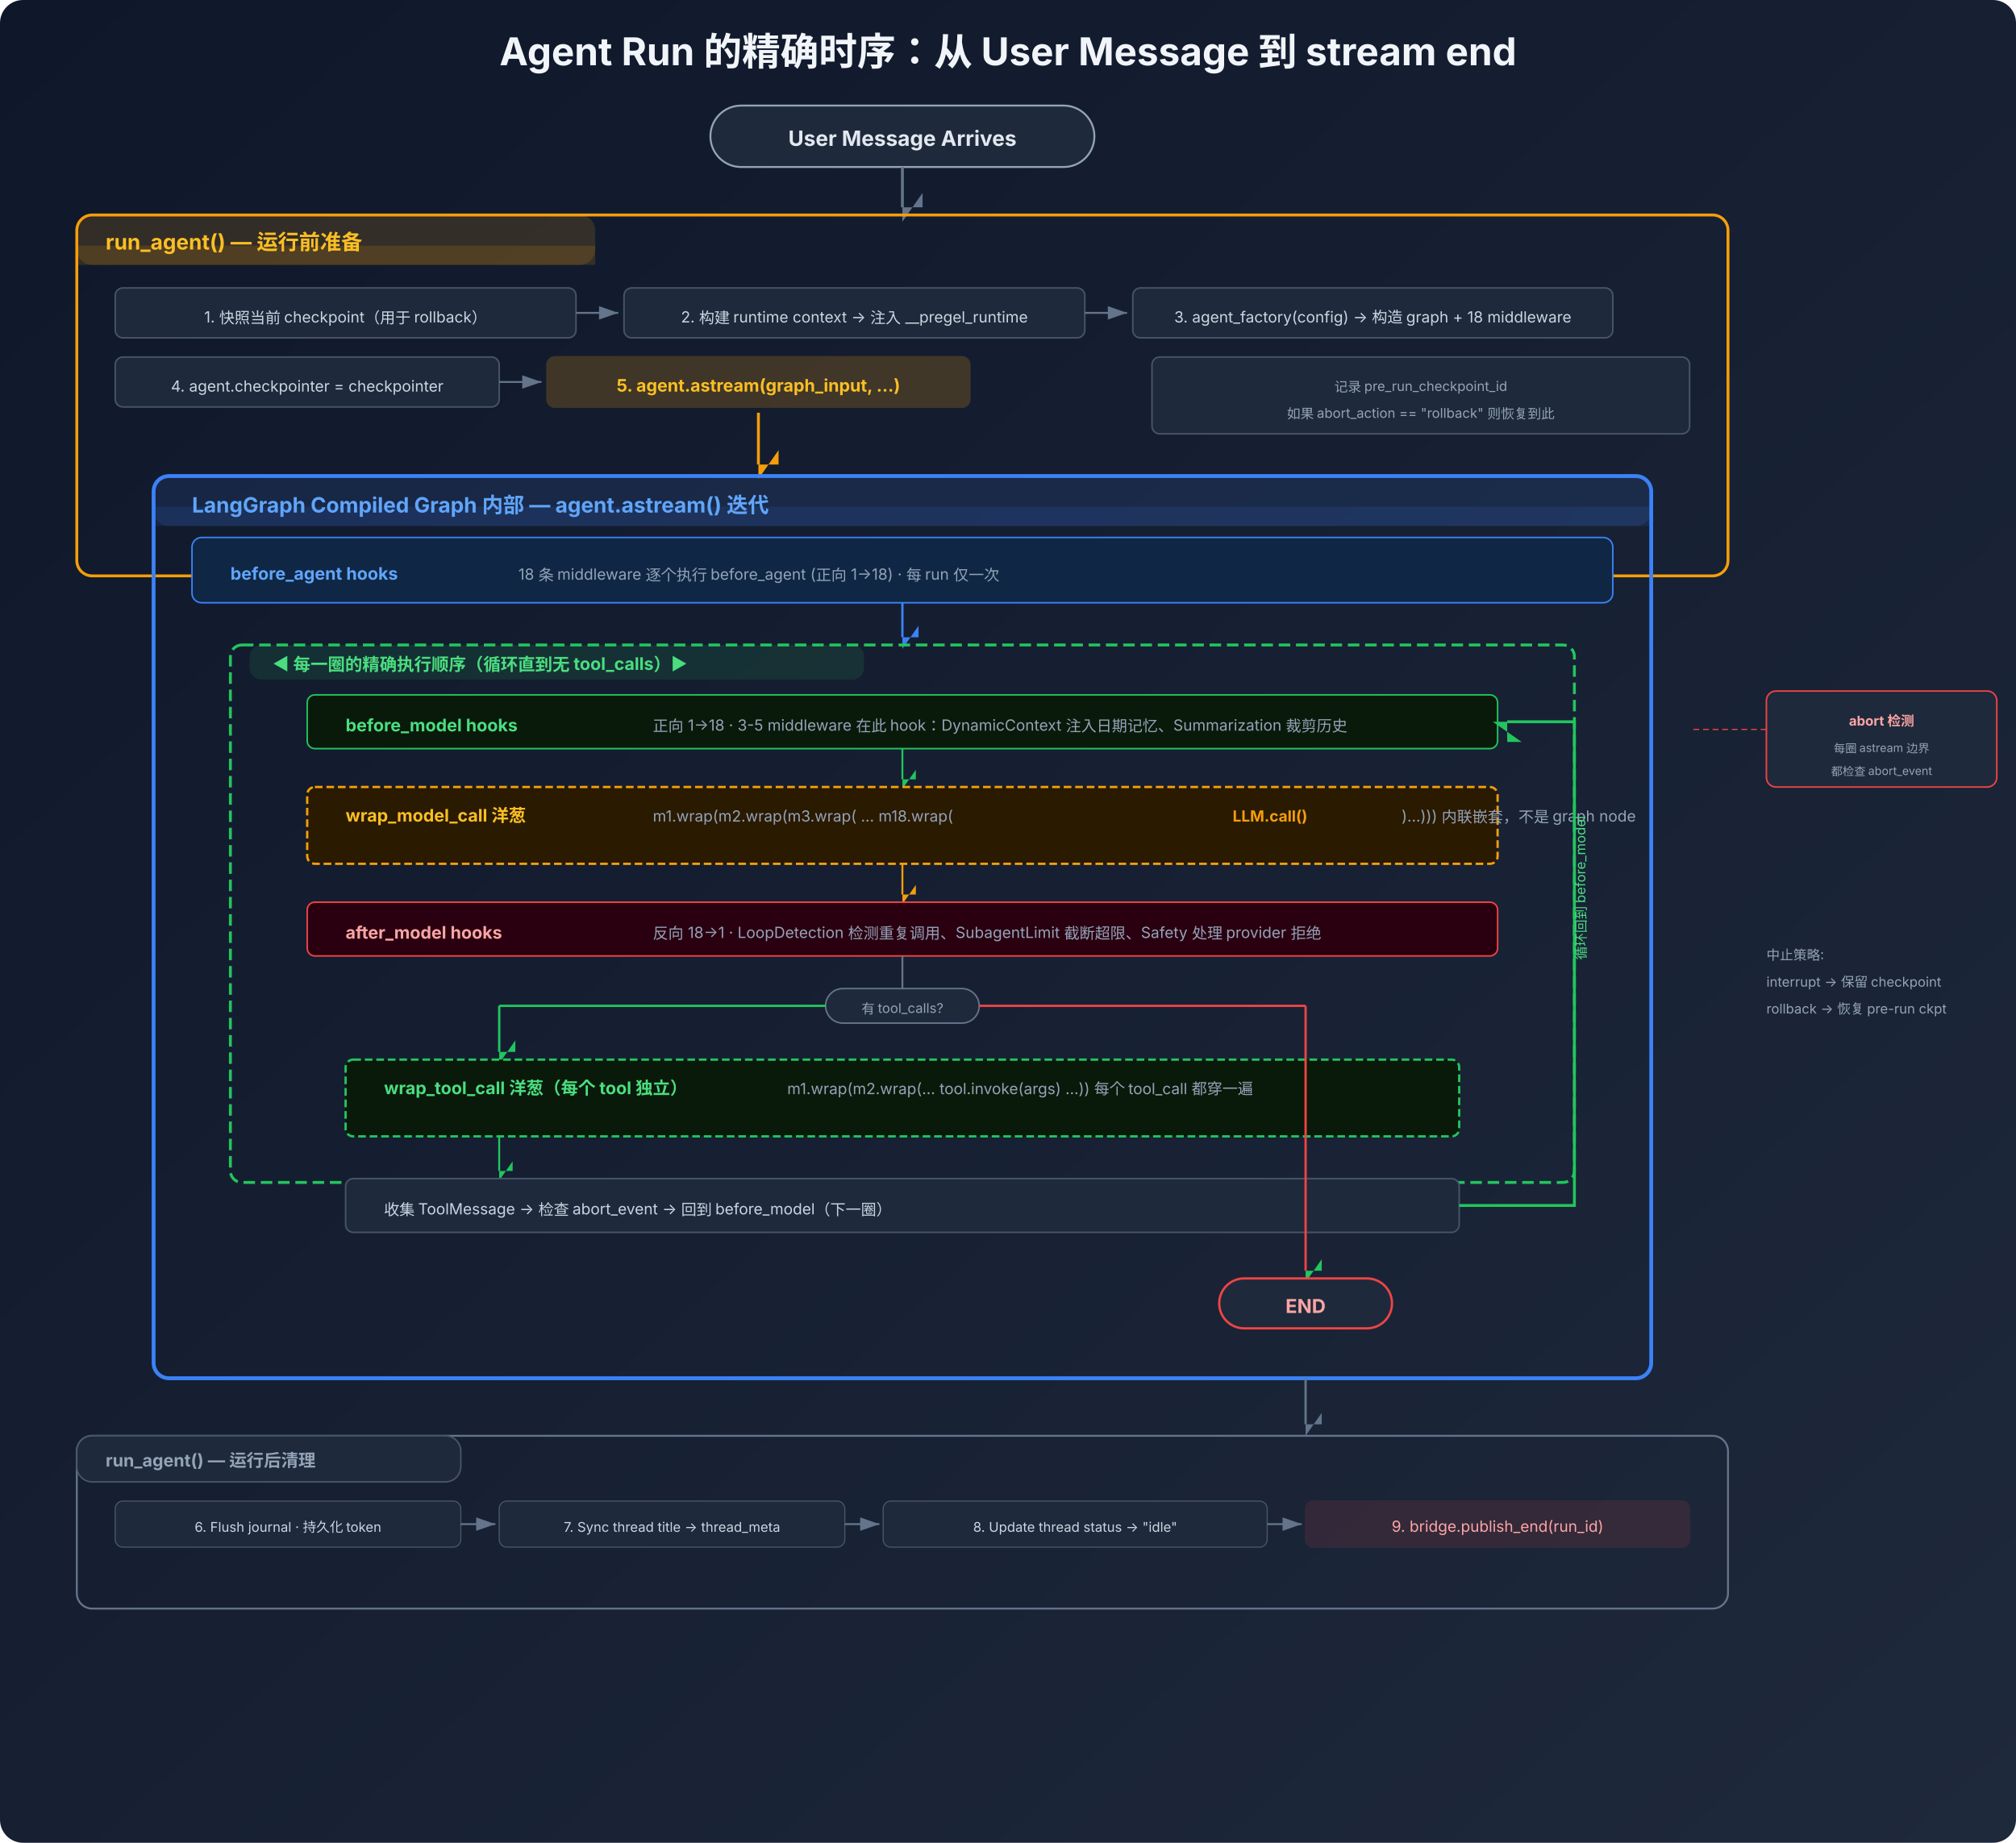
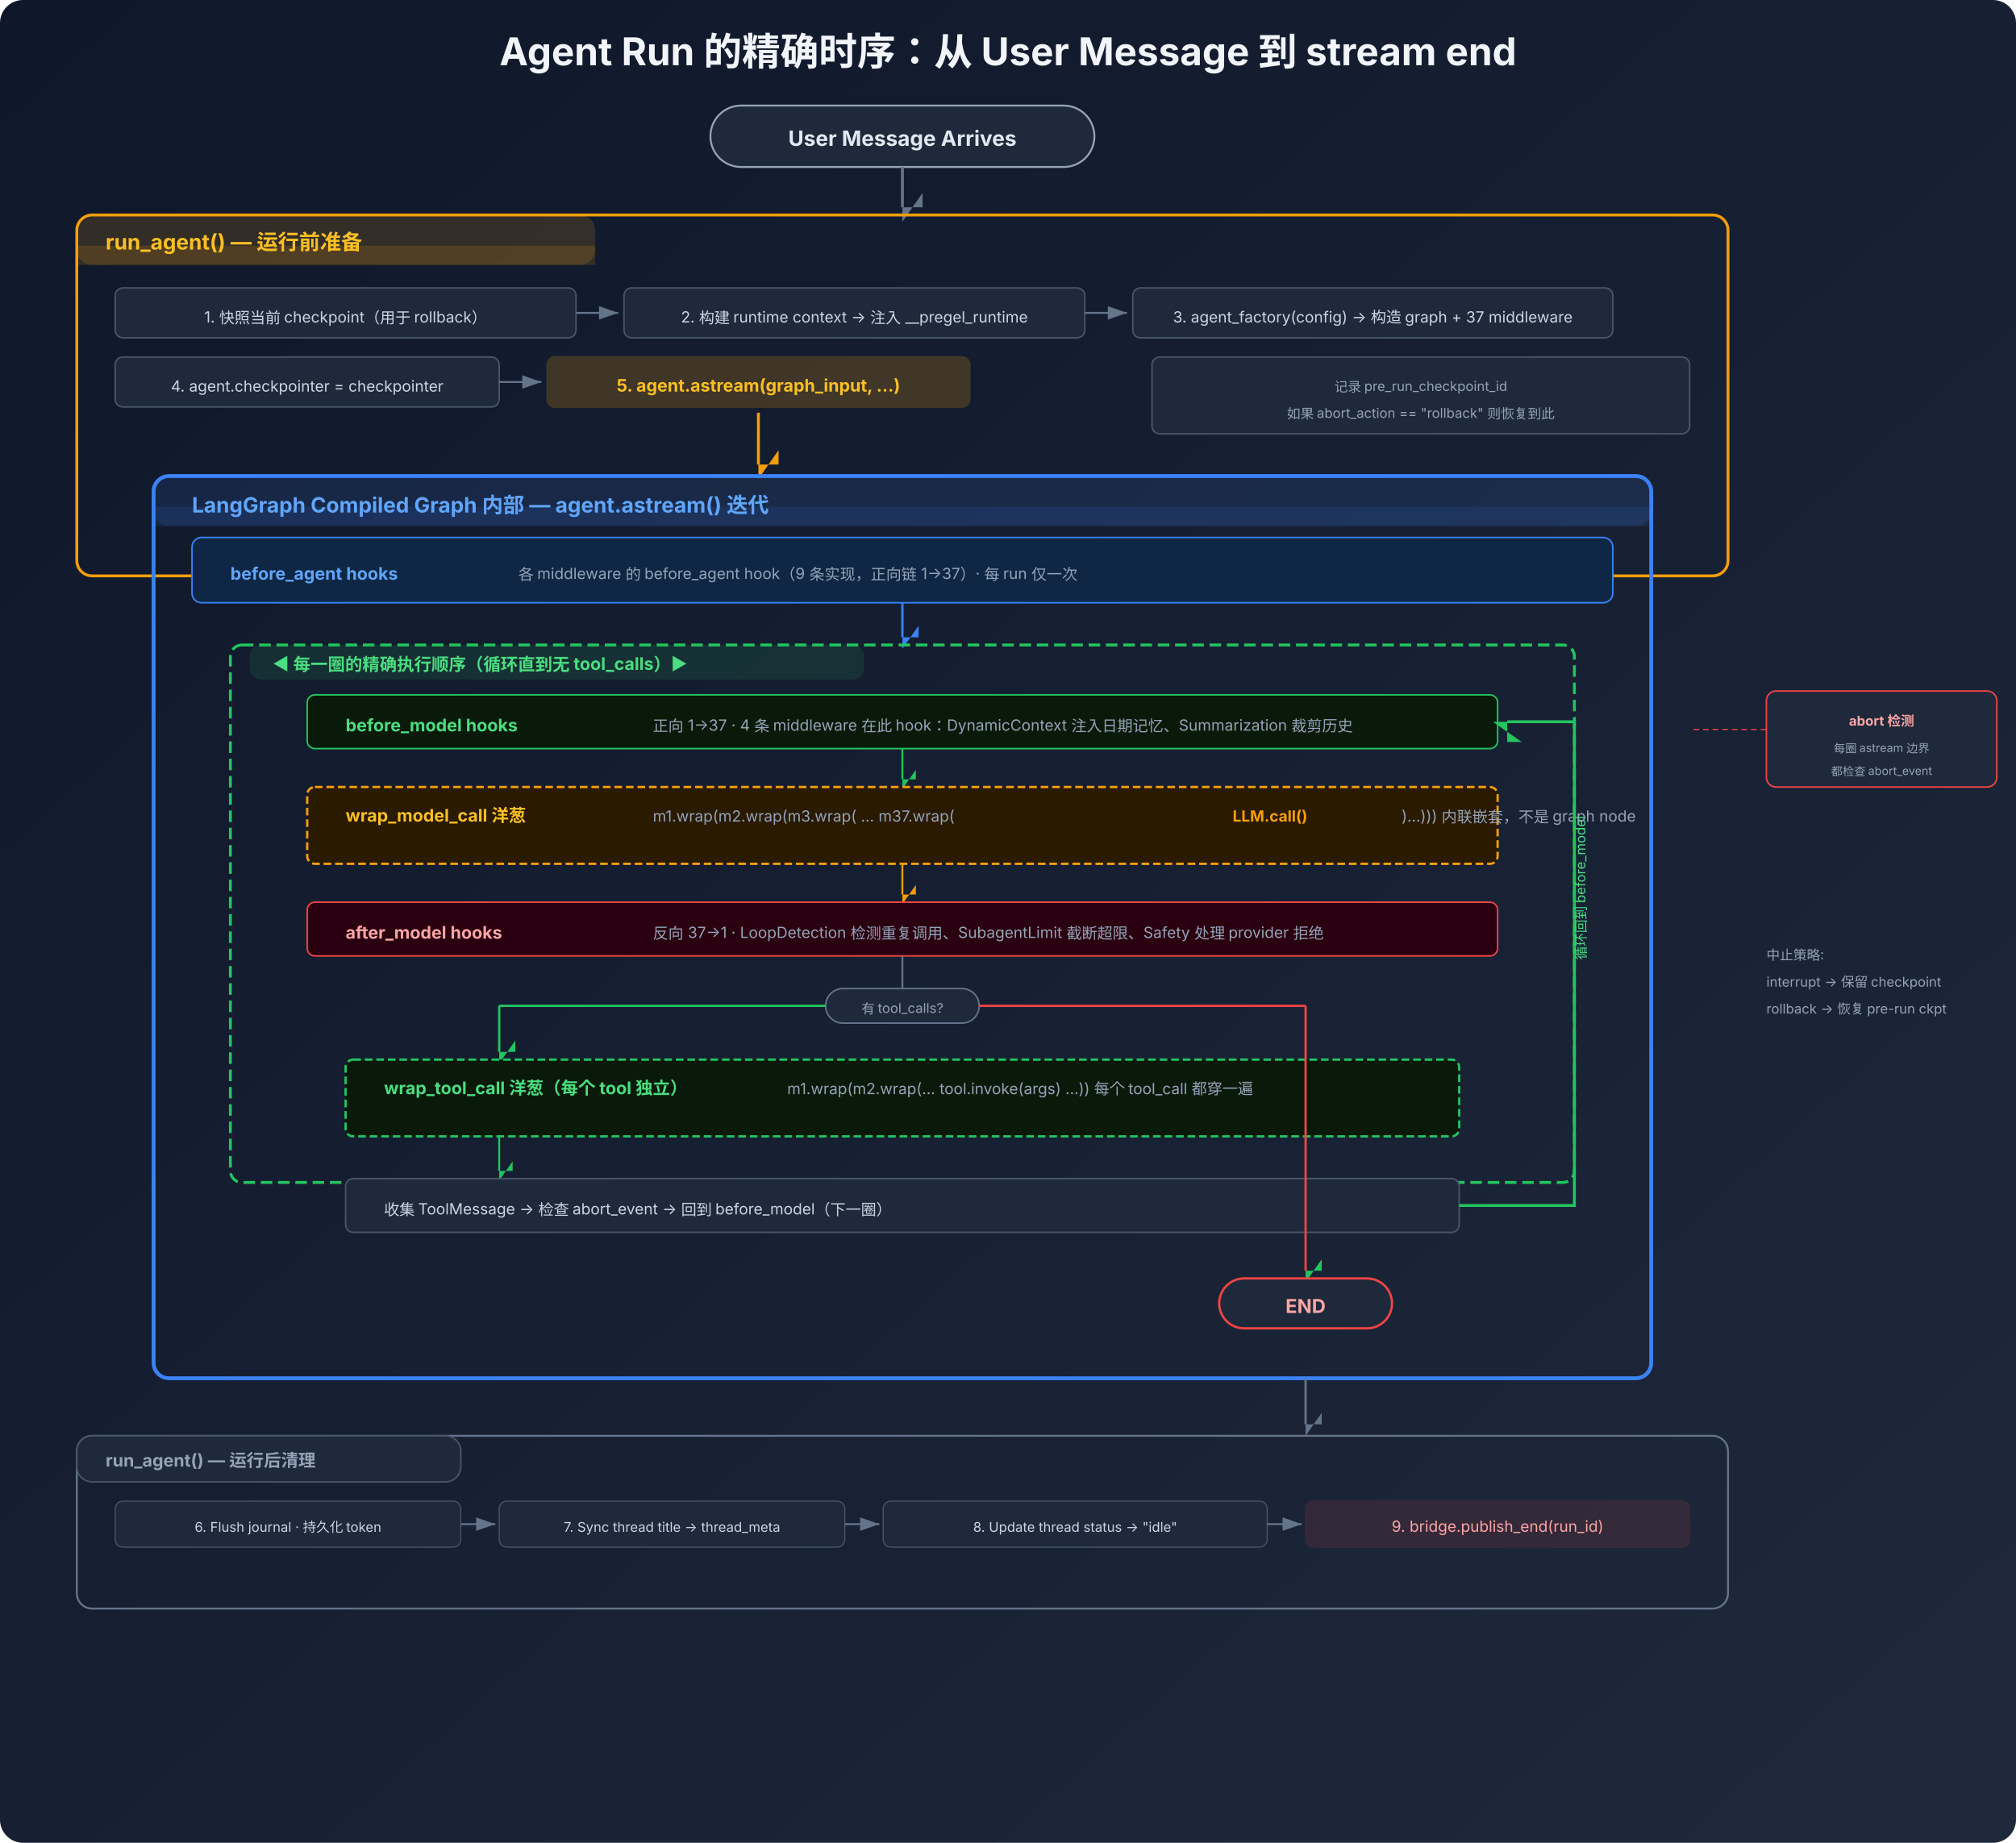
<svg xmlns="http://www.w3.org/2000/svg" viewBox="0 0 1050 960" font-family="system-ui, -apple-system, sans-serif">
  <defs>
    <marker id="arrowDown" markerWidth="10" markerHeight="7" refX="5" refY="7" orient="auto">
      <polygon points="0 0, 10 7, 5 7, 5 0" fill="#64748b" />
    </marker>
    <marker id="arrowDownBlue" markerWidth="10" markerHeight="7" refX="5" refY="7" orient="auto">
      <polygon points="0 0, 10 7, 5 7, 5 0" fill="#3b82f6" />
    </marker>
    <marker id="arrowDownGreen" markerWidth="10" markerHeight="7" refX="5" refY="7" orient="auto">
      <polygon points="0 0, 10 7, 5 7, 5 0" fill="#22c55e" />
    </marker>
    <marker id="arrowDownOrange" markerWidth="10" markerHeight="7" refX="5" refY="7" orient="auto">
      <polygon points="0 0, 10 7, 5 7, 5 0" fill="#f59e0b" />
    </marker>
    <marker id="arrowRight" markerWidth="10" markerHeight="7" refX="10" refY="3.5" orient="auto">
      <polygon points="0 0, 10 3.5, 0 7" fill="#64748b" />
    </marker>
    <linearGradient id="bg" x1="0%" y1="0%" x2="100%" y2="100%">
      <stop offset="0%" style="stop-color:#0f172a" />
      <stop offset="100%" style="stop-color:#1e293b" />
    </linearGradient>
    <filter id="shadow">
      <feDropShadow dx="0" dy="2" stdDeviation="3" flood-opacity="0.25" />
    </filter>
  </defs>
  <rect width="1050" height="960" rx="12" fill="url(#bg)" />
  <text x="525" y="34" text-anchor="middle" fill="#f1f5f9" font-size="20" font-weight="bold">Agent Run 的精确时序：从 User Message 到 stream end</text>
  <rect x="370" y="55" width="200" height="32" rx="16" fill="#1e293b" stroke="#94a3b8" stroke-width="1" />
  <text x="470" y="76" text-anchor="middle" fill="#e2e8f0" font-size="11" font-weight="bold">User Message Arrives</text>
  <line x1="470" y1="87" x2="470" y2="108" stroke="#64748b" stroke-width="1.5" marker-end="url(#arrowDown)" />
  <rect x="40" y="112" width="860" height="188" rx="8" fill="none" stroke="#f59e0b" stroke-width="1.5" />
  <rect x="40" y="112" width="270" height="26" rx="8" fill="#f59e0b" opacity="0.15" />
  <rect x="40" y="128" width="270" height="10" fill="#f59e0b" opacity="0.15" />
  <text x="55" y="130" fill="#fbbf24" font-size="11" font-weight="bold">run_agent() — 运行前准备</text>
  <rect x="60" y="150" width="240" height="26" rx="4" fill="#1e293b" stroke="#475569" stroke-width="0.8" />
  <text x="180" y="168" text-anchor="middle" fill="#cbd5e1" font-size="8">1. 快照当前 checkpoint（用于 rollback）</text>
  <line x1="300" y1="163" x2="322" y2="163" stroke="#64748b" stroke-width="1" marker-end="url(#arrowRight)" />
  <rect x="325" y="150" width="240" height="26" rx="4" fill="#1e293b" stroke="#475569" stroke-width="0.8" />
  <text x="445" y="168" text-anchor="middle" fill="#cbd5e1" font-size="8">2. 构建 runtime context → 注入 __pregel_runtime</text>
  <line x1="565" y1="163" x2="587" y2="163" stroke="#64748b" stroke-width="1" marker-end="url(#arrowRight)" />
  <rect x="590" y="150" width="250" height="26" rx="4" fill="#1e293b" stroke="#475569" stroke-width="0.8" />
-   <text x="715" y="168" text-anchor="middle" fill="#cbd5e1" font-size="8">3. agent_factory(config) → 构造 graph + 18 middleware</text>
+   <text x="715" y="168" text-anchor="middle" fill="#cbd5e1" font-size="8">3. agent_factory(config) → 构造 graph + 37 middleware</text>
  <rect x="60" y="186" width="200" height="26" rx="4" fill="#1e293b" stroke="#475569" stroke-width="0.8" />
  <text x="160" y="204" text-anchor="middle" fill="#cbd5e1" font-size="8">4. agent.checkpointer = checkpointer</text>
  <line x1="260" y1="199" x2="282" y2="199" stroke="#64748b" stroke-width="1" marker-end="url(#arrowRight)" />
  <rect x="285" y="186" width="220" height="26" rx="4" fill="#f59e0b" opacity="0.2" stroke="#f59e0b" stroke-width="1" />
  <text x="395" y="204" text-anchor="middle" fill="#fbbf24" font-size="9" font-weight="bold">5. agent.astream(graph_input, ...)</text>
  <line x1="395" y1="215" x2="395" y2="242" stroke="#f59e0b" stroke-width="1.5" marker-end="url(#arrowDownOrange)" />
  <rect x="600" y="186" width="280" height="40" rx="4" fill="#1e293b" stroke="#475569" stroke-width="0.8" />
  <text x="740" y="204" text-anchor="middle" fill="#94a3b8" font-size="7">记录 pre_run_checkpoint_id</text>
  <text x="740" y="218" text-anchor="middle" fill="#94a3b8" font-size="7">如果 abort_action == "rollback" 则恢复到此</text>
  <rect x="80" y="248" width="780" height="470" rx="8" fill="none" stroke="#3b82f6" stroke-width="2" />
  <rect x="80" y="248" width="780" height="26" rx="8" fill="#3b82f6" opacity="0.12" />
  <rect x="80" y="264" width="780" height="10" fill="#3b82f6" opacity="0.12" />
  <text x="100" y="267" fill="#60a5fa" font-size="11" font-weight="bold">LangGraph Compiled Graph 内部 — agent.astream() 迭代</text>
  <rect x="100" y="280" width="740" height="34" rx="5" fill="#0f2744" stroke="#3b82f6" stroke-width="0.8" />
  <text x="120" y="302" fill="#60a5fa" font-size="9" font-weight="bold">before_agent hooks</text>
-   <text x="270" y="302" fill="#94a3b8" font-size="8">18 条 middleware 逐个执行 before_agent (正向 1→18)  ·  每 run 仅一次</text>
+   <text x="270" y="302" fill="#94a3b8" font-size="8">各 middleware 的 before_agent hook（9 条实现，正向链 1→37）· 每 run 仅一次</text>
  <line x1="470" y1="314" x2="470" y2="332" stroke="#3b82f6" stroke-width="1.2" marker-end="url(#arrowDownBlue)" />
  <rect x="120" y="336" width="700" height="280" rx="6" fill="none" stroke="#22c55e" stroke-width="1.5" stroke-dasharray="6,3" />
  <rect x="130" y="336" width="320" height="18" rx="6" fill="#22c55e" opacity="0.12" />
  <text x="142" y="349" fill="#4ade80" font-size="9" font-weight="bold">◄ 每一圈的精确执行顺序（循环直到无 tool_calls）►</text>
  <rect x="160" y="362" width="620" height="28" rx="4" fill="#0a1a0a" stroke="#22c55e" stroke-width="0.8" />
  <text x="180" y="381" fill="#4ade80" font-size="9" font-weight="bold">before_model hooks</text>
-   <text x="340" y="381" fill="#94a3b8" font-size="8">正向 1→18  ·  3-5 middleware 在此 hook：DynamicContext 注入日期记忆、Summarization 裁剪历史</text>
+   <text x="340" y="381" fill="#94a3b8" font-size="8">正向 1→37  ·  4 条 middleware 在此 hook：DynamicContext 注入日期记忆、Summarization 裁剪历史</text>
  <line x1="470" y1="390" x2="470" y2="406" stroke="#22c55e" stroke-width="1" marker-end="url(#arrowDownGreen)" />
  <rect x="160" y="410" width="620" height="40" rx="4" fill="#2a1a00" stroke="#f59e0b" stroke-width="1.2" stroke-dasharray="4,2" />
  <text x="180" y="428" fill="#fbbf24" font-size="9" font-weight="bold">wrap_model_call 洋葱</text>
-   <text x="340" y="428" fill="#94a3b8" font-size="8">m1.wrap(m2.wrap(m3.wrap( ... m18.wrap(</text>
+   <text x="340" y="428" fill="#94a3b8" font-size="8">m1.wrap(m2.wrap(m3.wrap( ... m37.wrap(</text>
  <text x="642" y="428" fill="#f59e0b" font-size="8" font-weight="bold">LLM.call()</text>
  <text x="730" y="428" fill="#94a3b8" font-size="8">)...)))  内联嵌套，不是 graph node</text>
  <line x1="470" y1="450" x2="470" y2="466" stroke="#f59e0b" stroke-width="1" marker-end="url(#arrowDownOrange)" />
  <rect x="160" y="470" width="620" height="28" rx="4" fill="#2a0010" stroke="#ef4444" stroke-width="0.8" />
  <text x="180" y="489" fill="#fca5a5" font-size="9" font-weight="bold">after_model hooks</text>
-   <text x="340" y="489" fill="#94a3b8" font-size="8">反向 18→1  ·  LoopDetection 检测重复调用、SubagentLimit 截断超限、Safety 处理 provider 拒绝</text>
+   <text x="340" y="489" fill="#94a3b8" font-size="8">反向 37→1  ·  LoopDetection 检测重复调用、SubagentLimit 截断超限、Safety 处理 provider 拒绝</text>
  <line x1="470" y1="498" x2="470" y2="520" stroke="#64748b" stroke-width="1" />
  <rect x="430" y="515" width="80" height="18" rx="9" fill="#1e293b" stroke="#64748b" stroke-width="0.8" />
  <text x="470" y="528" text-anchor="middle" fill="#94a3b8" font-size="7">有 tool_calls?</text>
  <line x1="430" y1="524" x2="260" y2="524" stroke="#22c55e" stroke-width="1.2" />
  <line x1="260" y1="524" x2="260" y2="548" stroke="#22c55e" stroke-width="1.2" marker-end="url(#arrowDownGreen)" />
  <rect x="180" y="552" width="580" height="40" rx="4" fill="#0a1a0a" stroke="#22c55e" stroke-width="1.2" stroke-dasharray="4,2" />
  <text x="200" y="570" fill="#4ade80" font-size="9" font-weight="bold">wrap_tool_call 洋葱（每个 tool 独立）</text>
  <text x="410" y="570" fill="#94a3b8" font-size="8">m1.wrap(m2.wrap(... tool.invoke(args) ...))  每个 tool_call 都穿一遍</text>
  <line x1="260" y1="592" x2="260" y2="610" stroke="#22c55e" stroke-width="1" marker-end="url(#arrowDownGreen)" />
  <rect x="180" y="614" width="580" height="28" rx="4" fill="#1e293b" stroke="#475569" stroke-width="0.8" />
  <text x="200" y="633" fill="#cbd5e1" font-size="8">收集 ToolMessage → 检查 abort_event → 回到 before_model（下一圈）</text>
  <path d="M 760 628 L 820 628 L 820 376 L 785 376" fill="none" stroke="#22c55e" stroke-width="1.5" marker-end="url(#arrowDownGreen)" />
  <text x="826" y="500" fill="#4ade80" font-size="7" transform="rotate(-90, 826, 500)">循环回到 before_model</text>
  <line x1="510" y1="524" x2="680" y2="524" stroke="#ef4444" stroke-width="1.2" />
  <line x1="680" y1="524" x2="680" y2="662" stroke="#ef4444" stroke-width="1.2" marker-end="url(#arrowDownGreen)" />
  <rect x="635" y="666" width="90" height="26" rx="13" fill="#1e293b" stroke="#ef4444" stroke-width="1.2" />
  <text x="680" y="684" text-anchor="middle" fill="#fca5a5" font-size="10" font-weight="bold">END</text>
  <line x1="680" y1="718" x2="680" y2="742" stroke="#64748b" stroke-width="1.2" marker-end="url(#arrowDown)" />
  <rect x="40" y="748" width="860" height="90" rx="8" fill="none" stroke="#64748b" stroke-width="1" />
  <rect x="40" y="748" width="200" height="24" rx="8" fill="#1e293b" stroke="#475569" stroke-width="0.8" />
  <text x="55" y="764" fill="#94a3b8" font-size="9" font-weight="bold">run_agent() — 运行后清理</text>
  <rect x="60" y="782" width="180" height="24" rx="4" fill="#1e293b" stroke="#475569" stroke-width="0.6" />
  <text x="150" y="798" text-anchor="middle" fill="#cbd5e1" font-size="7">6. Flush journal · 持久化 token</text>
  <line x1="240" y1="794" x2="258" y2="794" stroke="#64748b" stroke-width="1" marker-end="url(#arrowRight)" />
  <rect x="260" y="782" width="180" height="24" rx="4" fill="#1e293b" stroke="#475569" stroke-width="0.6" />
  <text x="350" y="798" text-anchor="middle" fill="#cbd5e1" font-size="7">7. Sync thread title → thread_meta</text>
  <line x1="440" y1="794" x2="458" y2="794" stroke="#64748b" stroke-width="1" marker-end="url(#arrowRight)" />
  <rect x="460" y="782" width="200" height="24" rx="4" fill="#1e293b" stroke="#475569" stroke-width="0.6" />
  <text x="560" y="798" text-anchor="middle" fill="#cbd5e1" font-size="7">8. Update thread status → "idle"</text>
  <line x1="660" y1="794" x2="678" y2="794" stroke="#64748b" stroke-width="1" marker-end="url(#arrowRight)" />
  <rect x="680" y="782" width="200" height="24" rx="4" fill="#ef4444" opacity="0.12" stroke="#ef4444" stroke-width="0.8" />
  <text x="780" y="798" text-anchor="middle" fill="#fca5a5" font-size="8">9. bridge.publish_end(run_id)</text>
  <rect x="920" y="360" width="120" height="50" rx="5" fill="#1e293b" stroke="#ef4444" stroke-width="0.8" />
  <text x="980" y="378" text-anchor="middle" fill="#fca5a5" font-size="7" font-weight="bold">abort 检测</text>
  <text x="980" y="392" text-anchor="middle" fill="#94a3b8" font-size="6">每圈 astream 边界</text>
  <text x="980" y="404" text-anchor="middle" fill="#94a3b8" font-size="6">都检查 abort_event</text>
  <line x1="920" y1="380" x2="880" y2="380" stroke="#ef4444" stroke-width="0.6" stroke-dasharray="3,2" />
  <text x="920" y="500" fill="#94a3b8" font-size="7">中止策略:</text>
  <text x="920" y="514" fill="#94a3b8" font-size="7">interrupt → 保留 checkpoint</text>
  <text x="920" y="528" fill="#94a3b8" font-size="7">rollback → 恢复 pre-run ckpt</text>
</svg>
